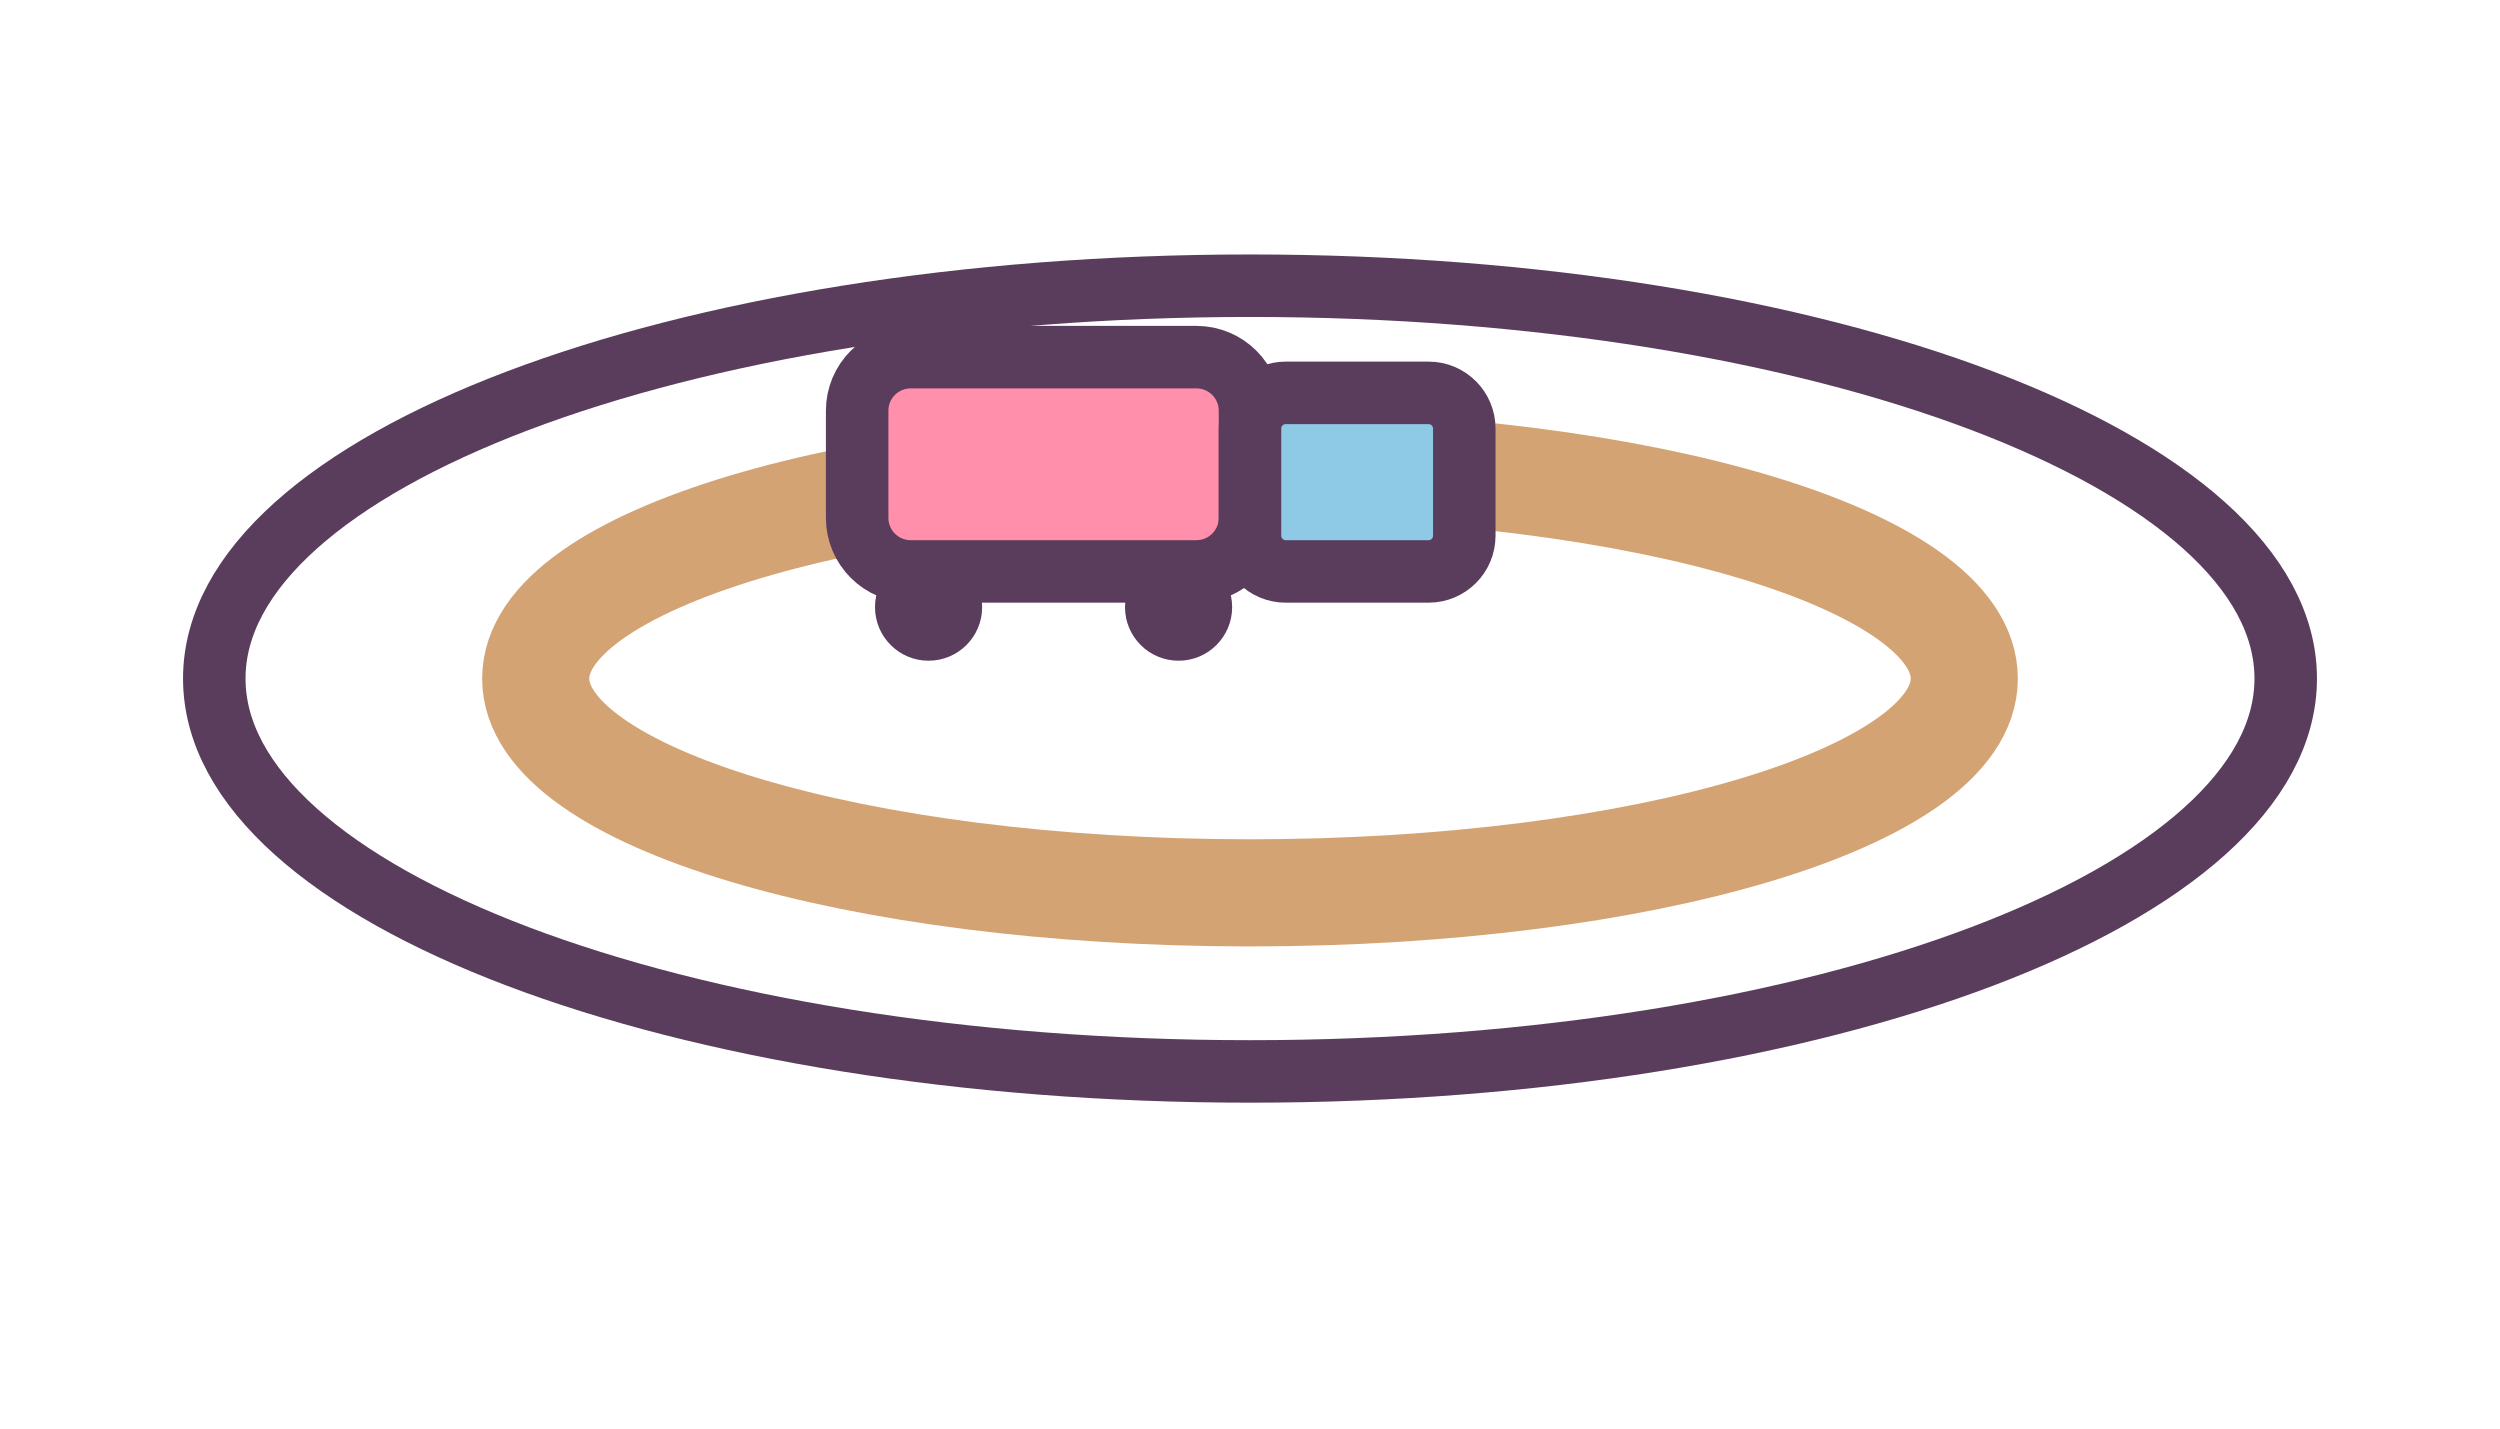
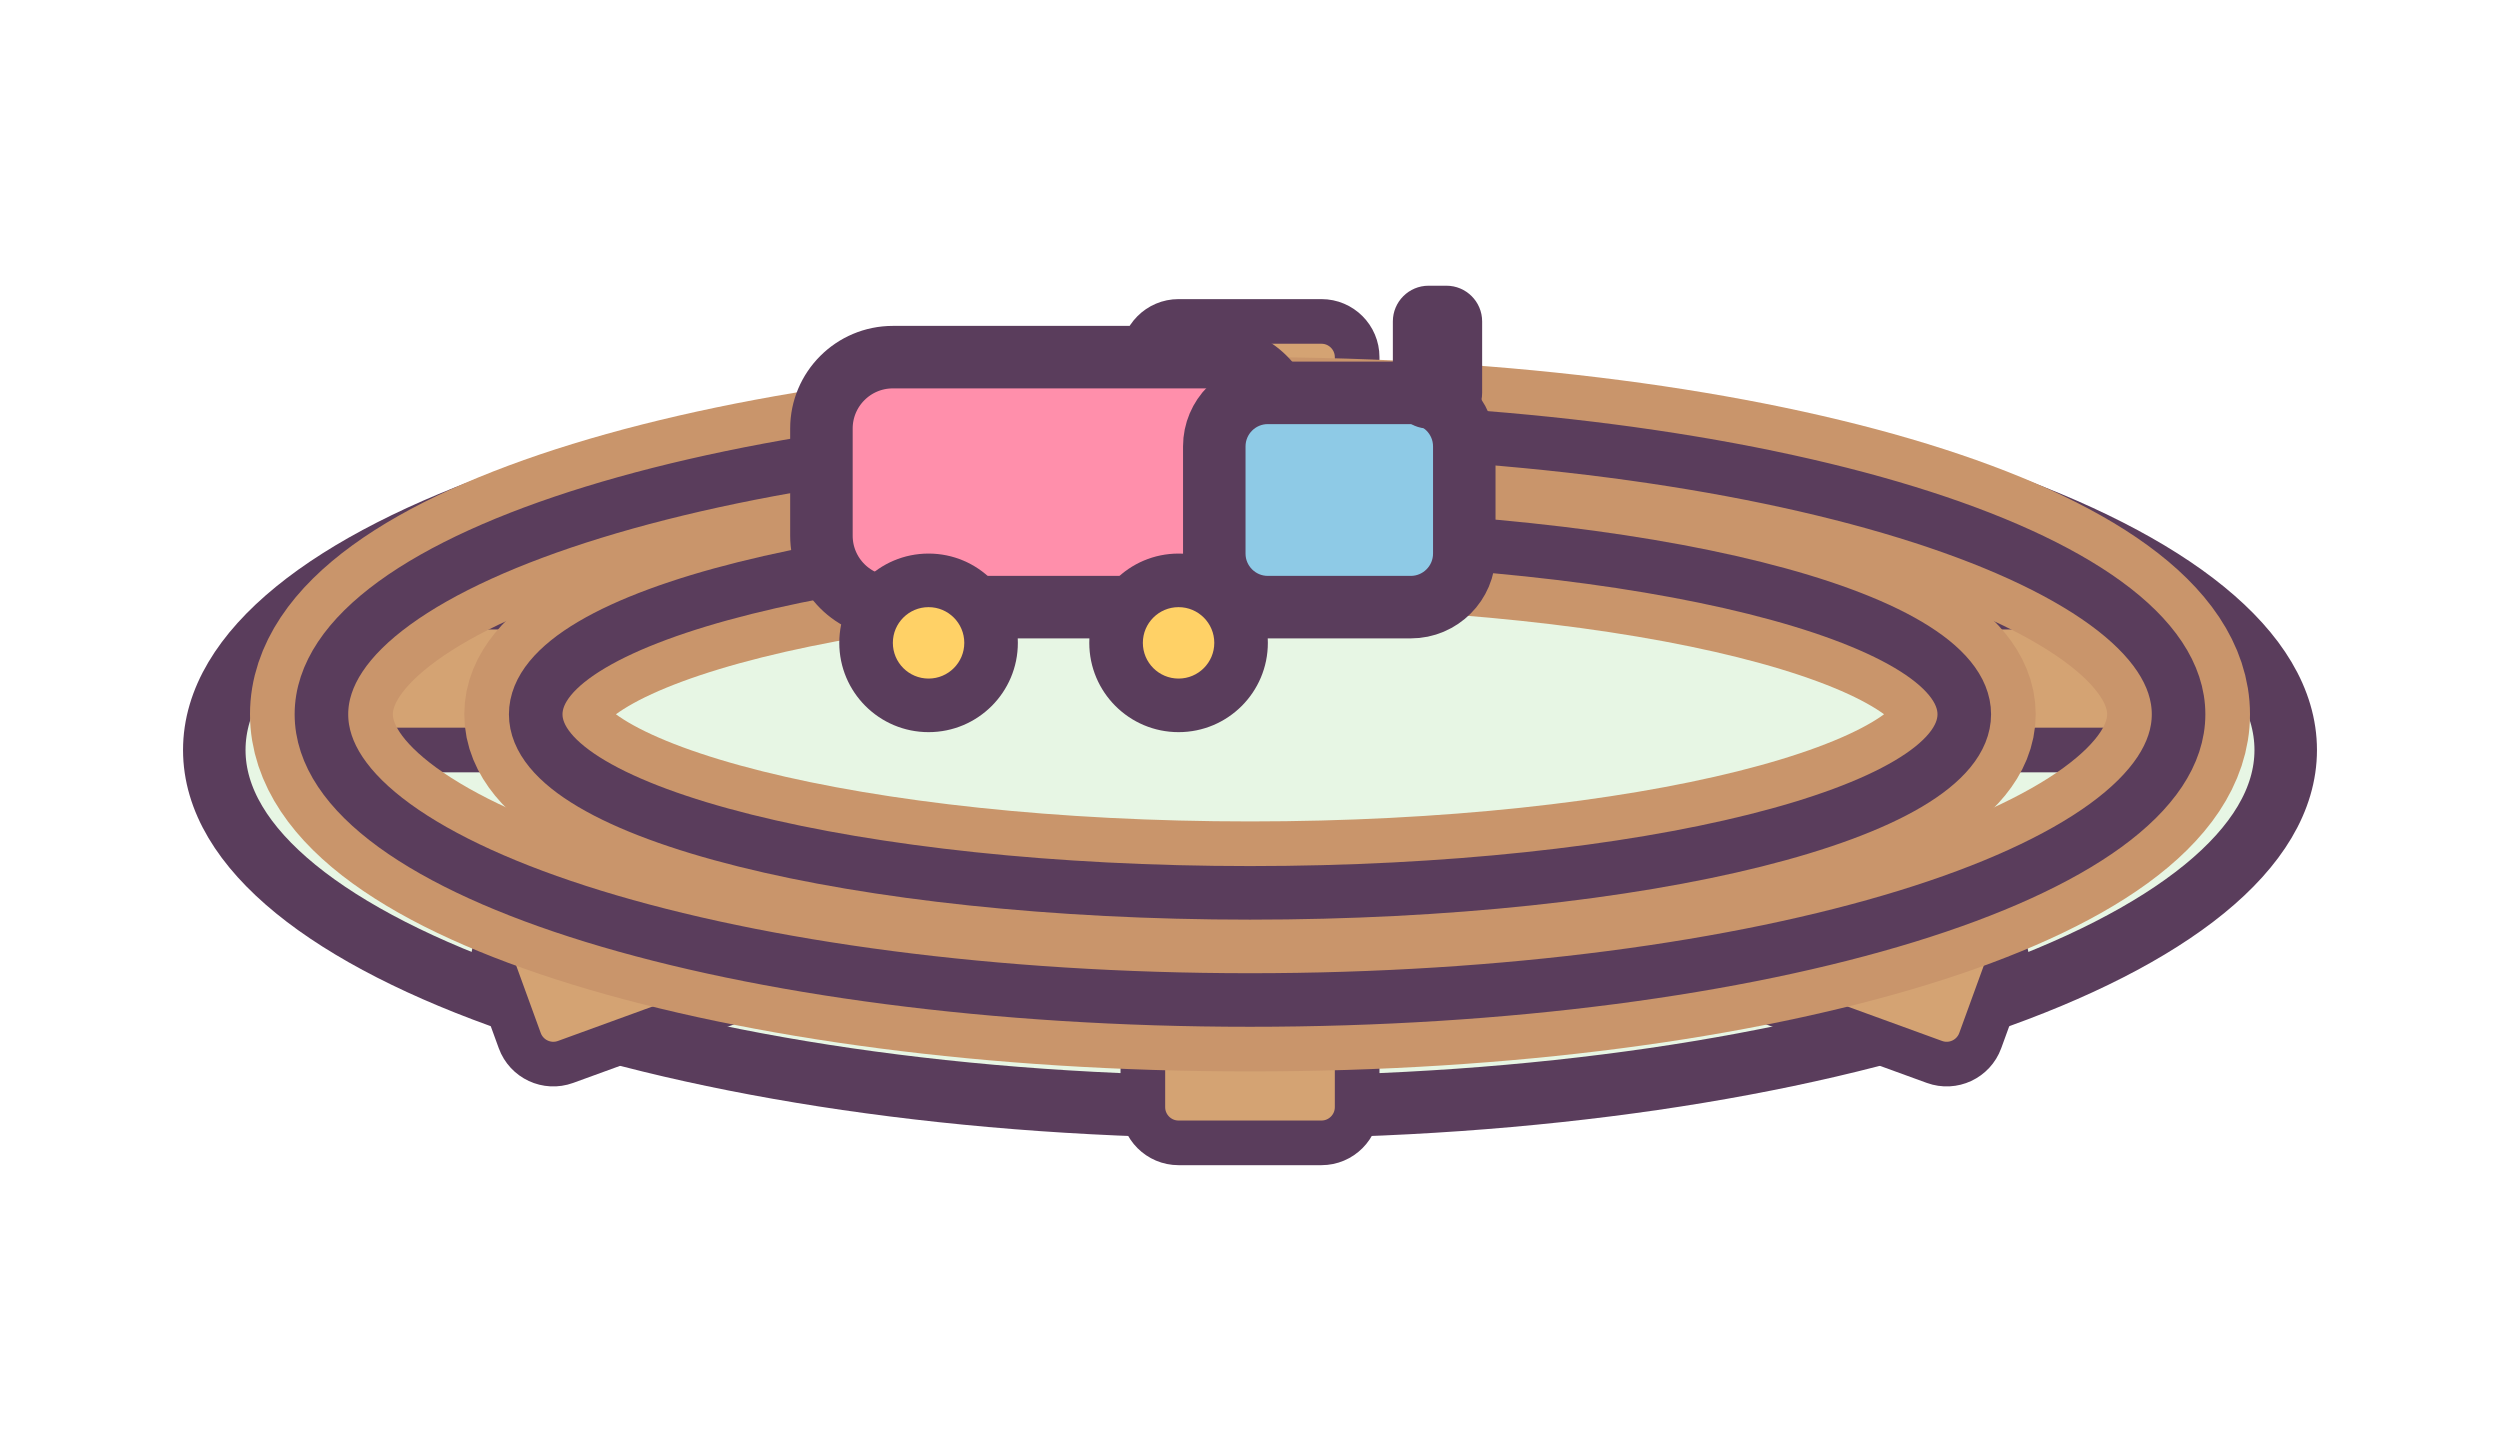
<svg xmlns="http://www.w3.org/2000/svg" viewBox="0 20 140 80" width="140" height="80">
-   <ellipse cx="70" cy="58" rx="58" ry="22" fill="none" stroke="#5a3d5c" stroke-width="3.5" stroke-linejoin="round" stroke-linecap="round" />
-   <ellipse cx="70" cy="58" rx="40" ry="12" fill="none" stroke="#d4a373" stroke-width="6" />
-   <rect x="48" y="40" width="22" height="12" rx="3" fill="#ff8fab" stroke="#5a3d5c" stroke-width="3.5" stroke-linejoin="round" stroke-linecap="round" />
-   <rect x="70" y="42" width="12" height="10" rx="2" fill="#8ecae6" stroke="#5a3d5c" stroke-width="3.5" stroke-linejoin="round" stroke-linecap="round" />
-   <circle cx="52" cy="54" r="3" fill="#5a3d5c" />
-   <circle cx="66" cy="54" r="3" fill="#5a3d5c" />
+   <ellipse cx="70" cy="62" rx="58" ry="20" fill="#e7f6e4" stroke="#5a3d5c" stroke-width="3.5" />
+   <g fill="#d4a373" stroke="#5a3d5c" stroke-width="2.5" stroke-linejoin="round">
+     <rect x="64" y="38" width="12" height="8" rx="2" transform="rotate(0 70 42)" />
+     <rect x="18" y="54" width="14" height="8" rx="2" />
+     <rect x="108" y="54" width="14" height="8" rx="2" />
+     <rect x="28" y="70" width="14" height="8" rx="2" transform="rotate(-20 35 74)" />
+     <rect x="98" y="70" width="14" height="8" rx="2" transform="rotate(20 105 74)" />
+     <rect x="64" y="76" width="12" height="8" rx="2" />
+   </g>
+   <ellipse cx="70" cy="60" rx="52" ry="16" fill="none" stroke="#c9956b" stroke-width="8" stroke-linecap="round" />
+   <ellipse cx="70" cy="60" rx="40" ry="10" fill="none" stroke="#c9956b" stroke-width="8" stroke-linecap="round" />
+   <ellipse cx="70" cy="60" rx="52" ry="16" fill="none" stroke="#5a3d5c" stroke-width="3" stroke-linecap="round" />
+   <ellipse cx="70" cy="60" rx="40" ry="10" fill="none" stroke="#5a3d5c" stroke-width="3" stroke-linecap="round" />
+   <rect x="46" y="40" width="26" height="14" rx="4" fill="#ff8fab" stroke="#5a3d5c" stroke-width="3.5" stroke-linejoin="round" stroke-linecap="round" />
+   <rect x="68" y="42" width="14" height="12" rx="3" fill="#8ecae6" stroke="#5a3d5c" stroke-width="3.5" stroke-linejoin="round" stroke-linecap="round" />
+   <rect x="78" y="36" width="5" height="8" rx="2" fill="#5a3d5c" />
+   <circle cx="52" cy="56" r="5" fill="#5a3d5c" />
+   <circle cx="66" cy="56" r="5" fill="#5a3d5c" />
+   <circle cx="52" cy="56" r="2" fill="#ffd166" />
+   <circle cx="66" cy="56" r="2" fill="#ffd166" />
</svg>
